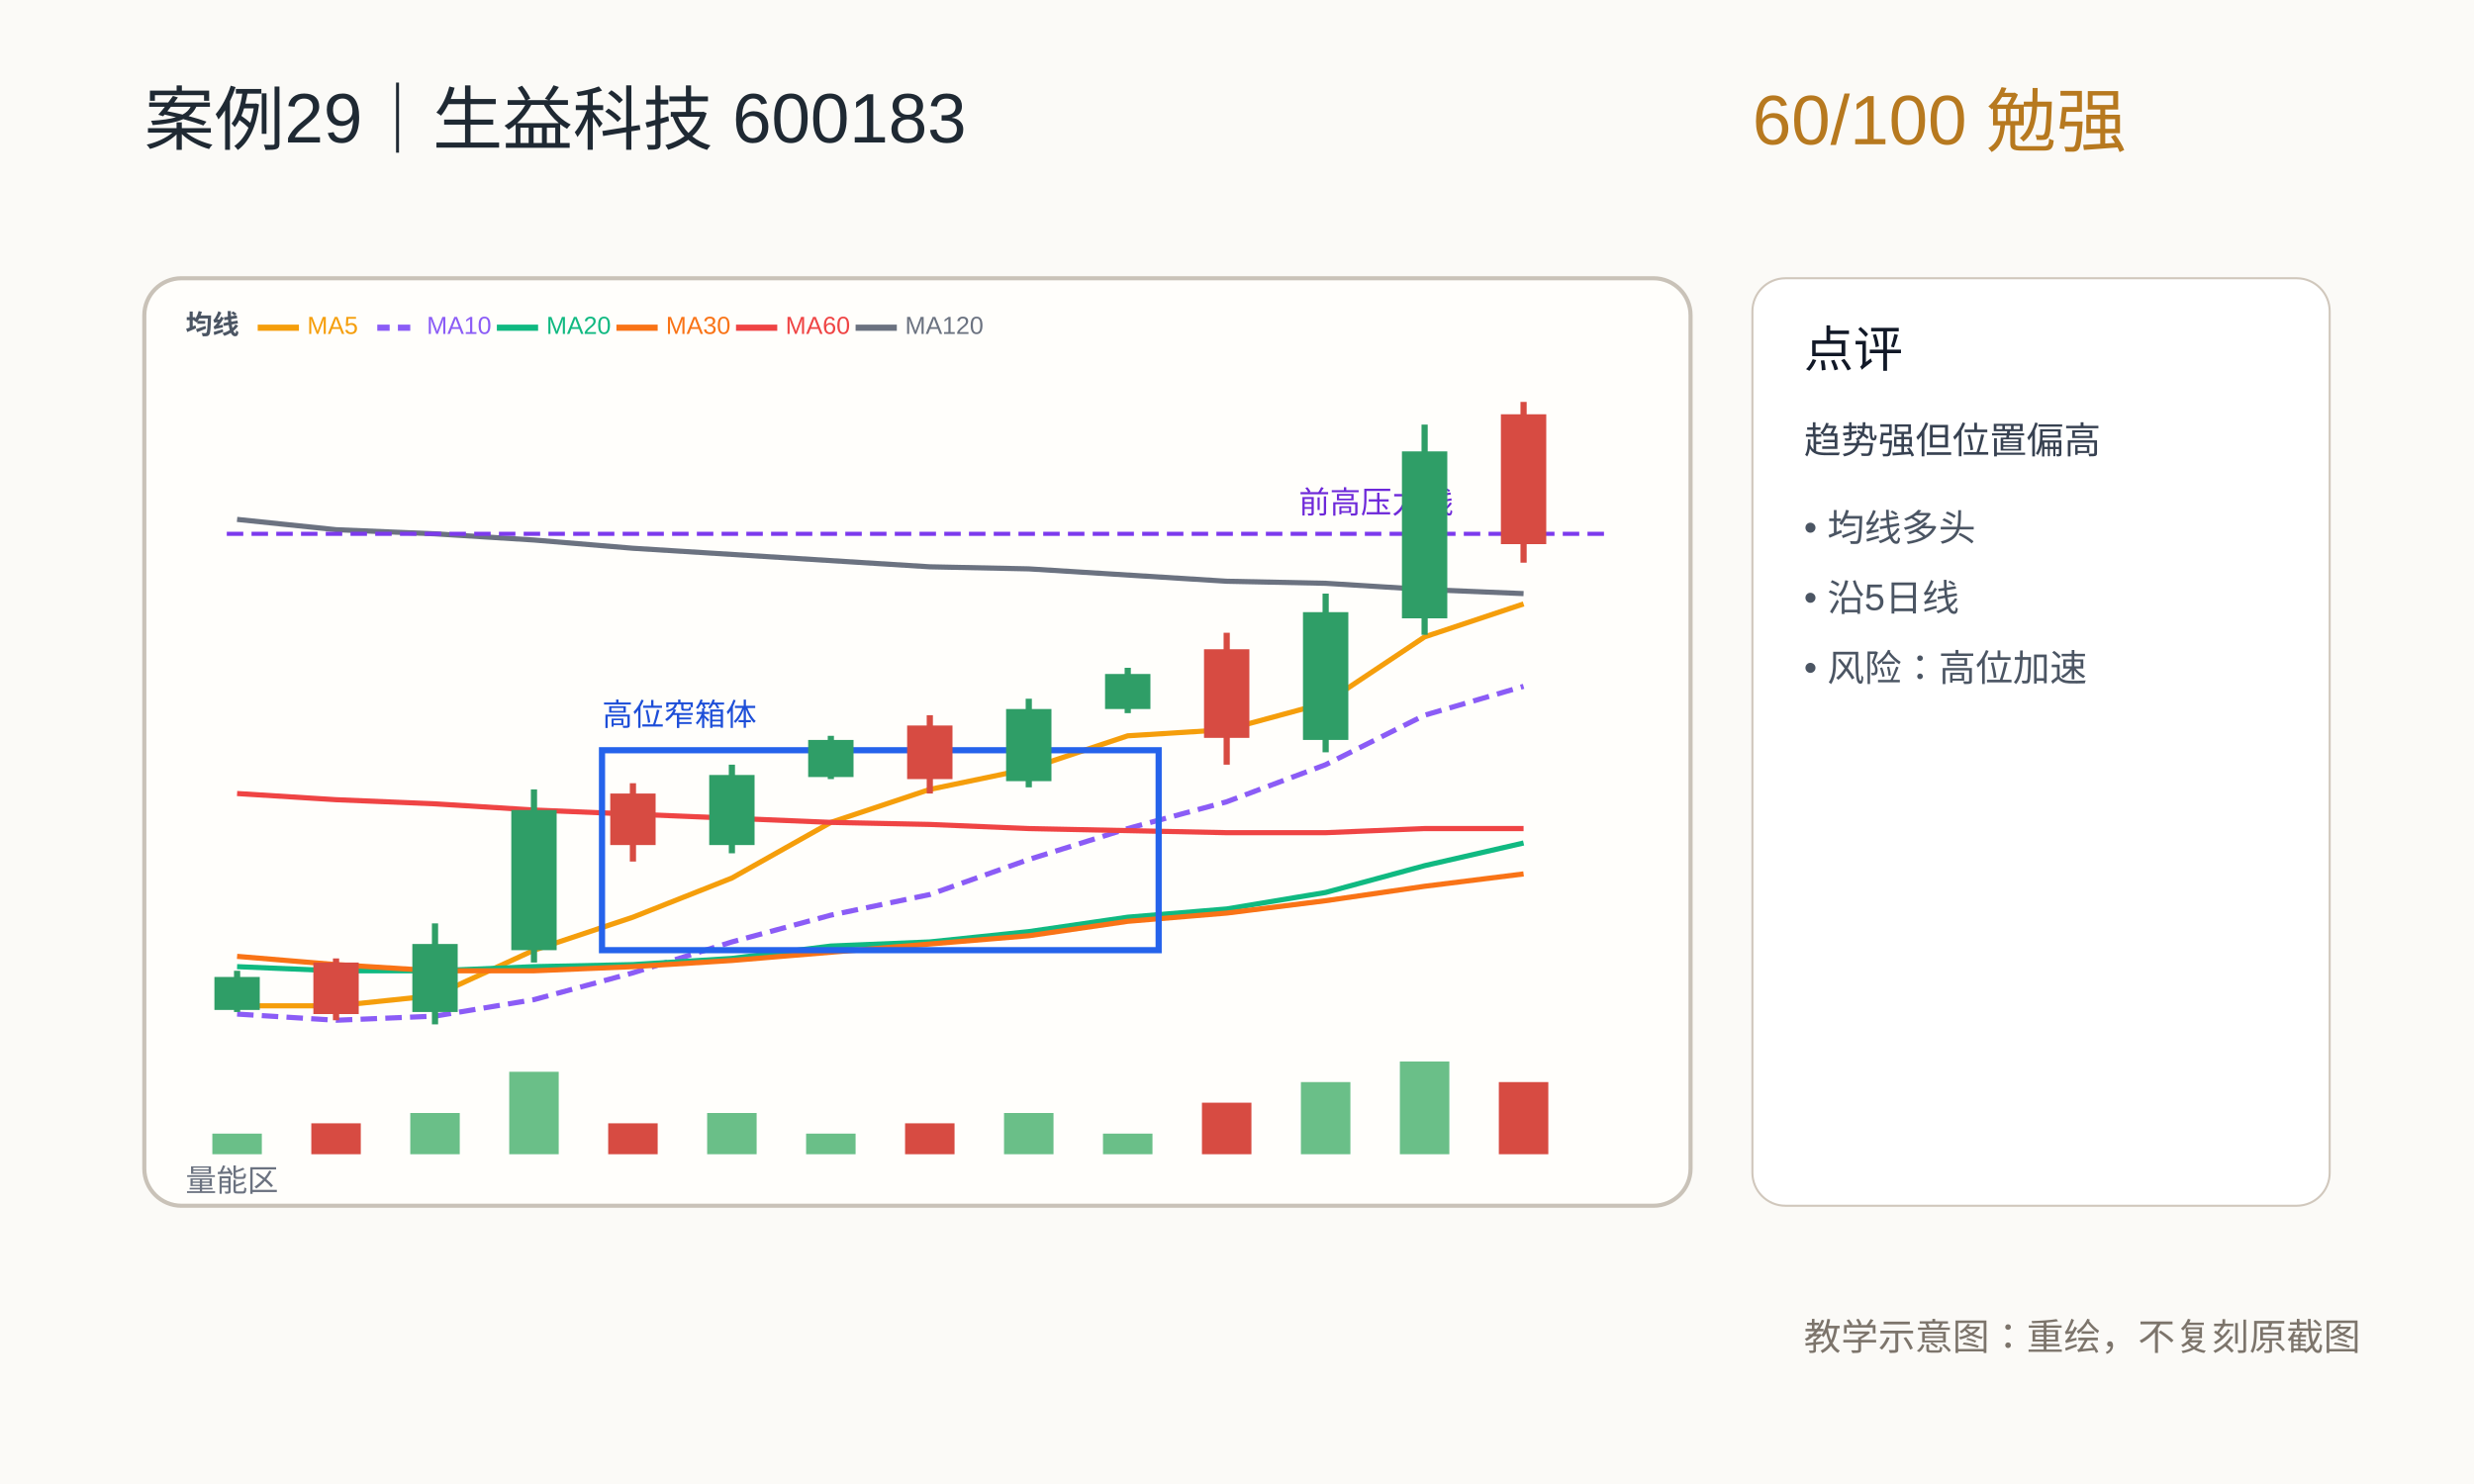
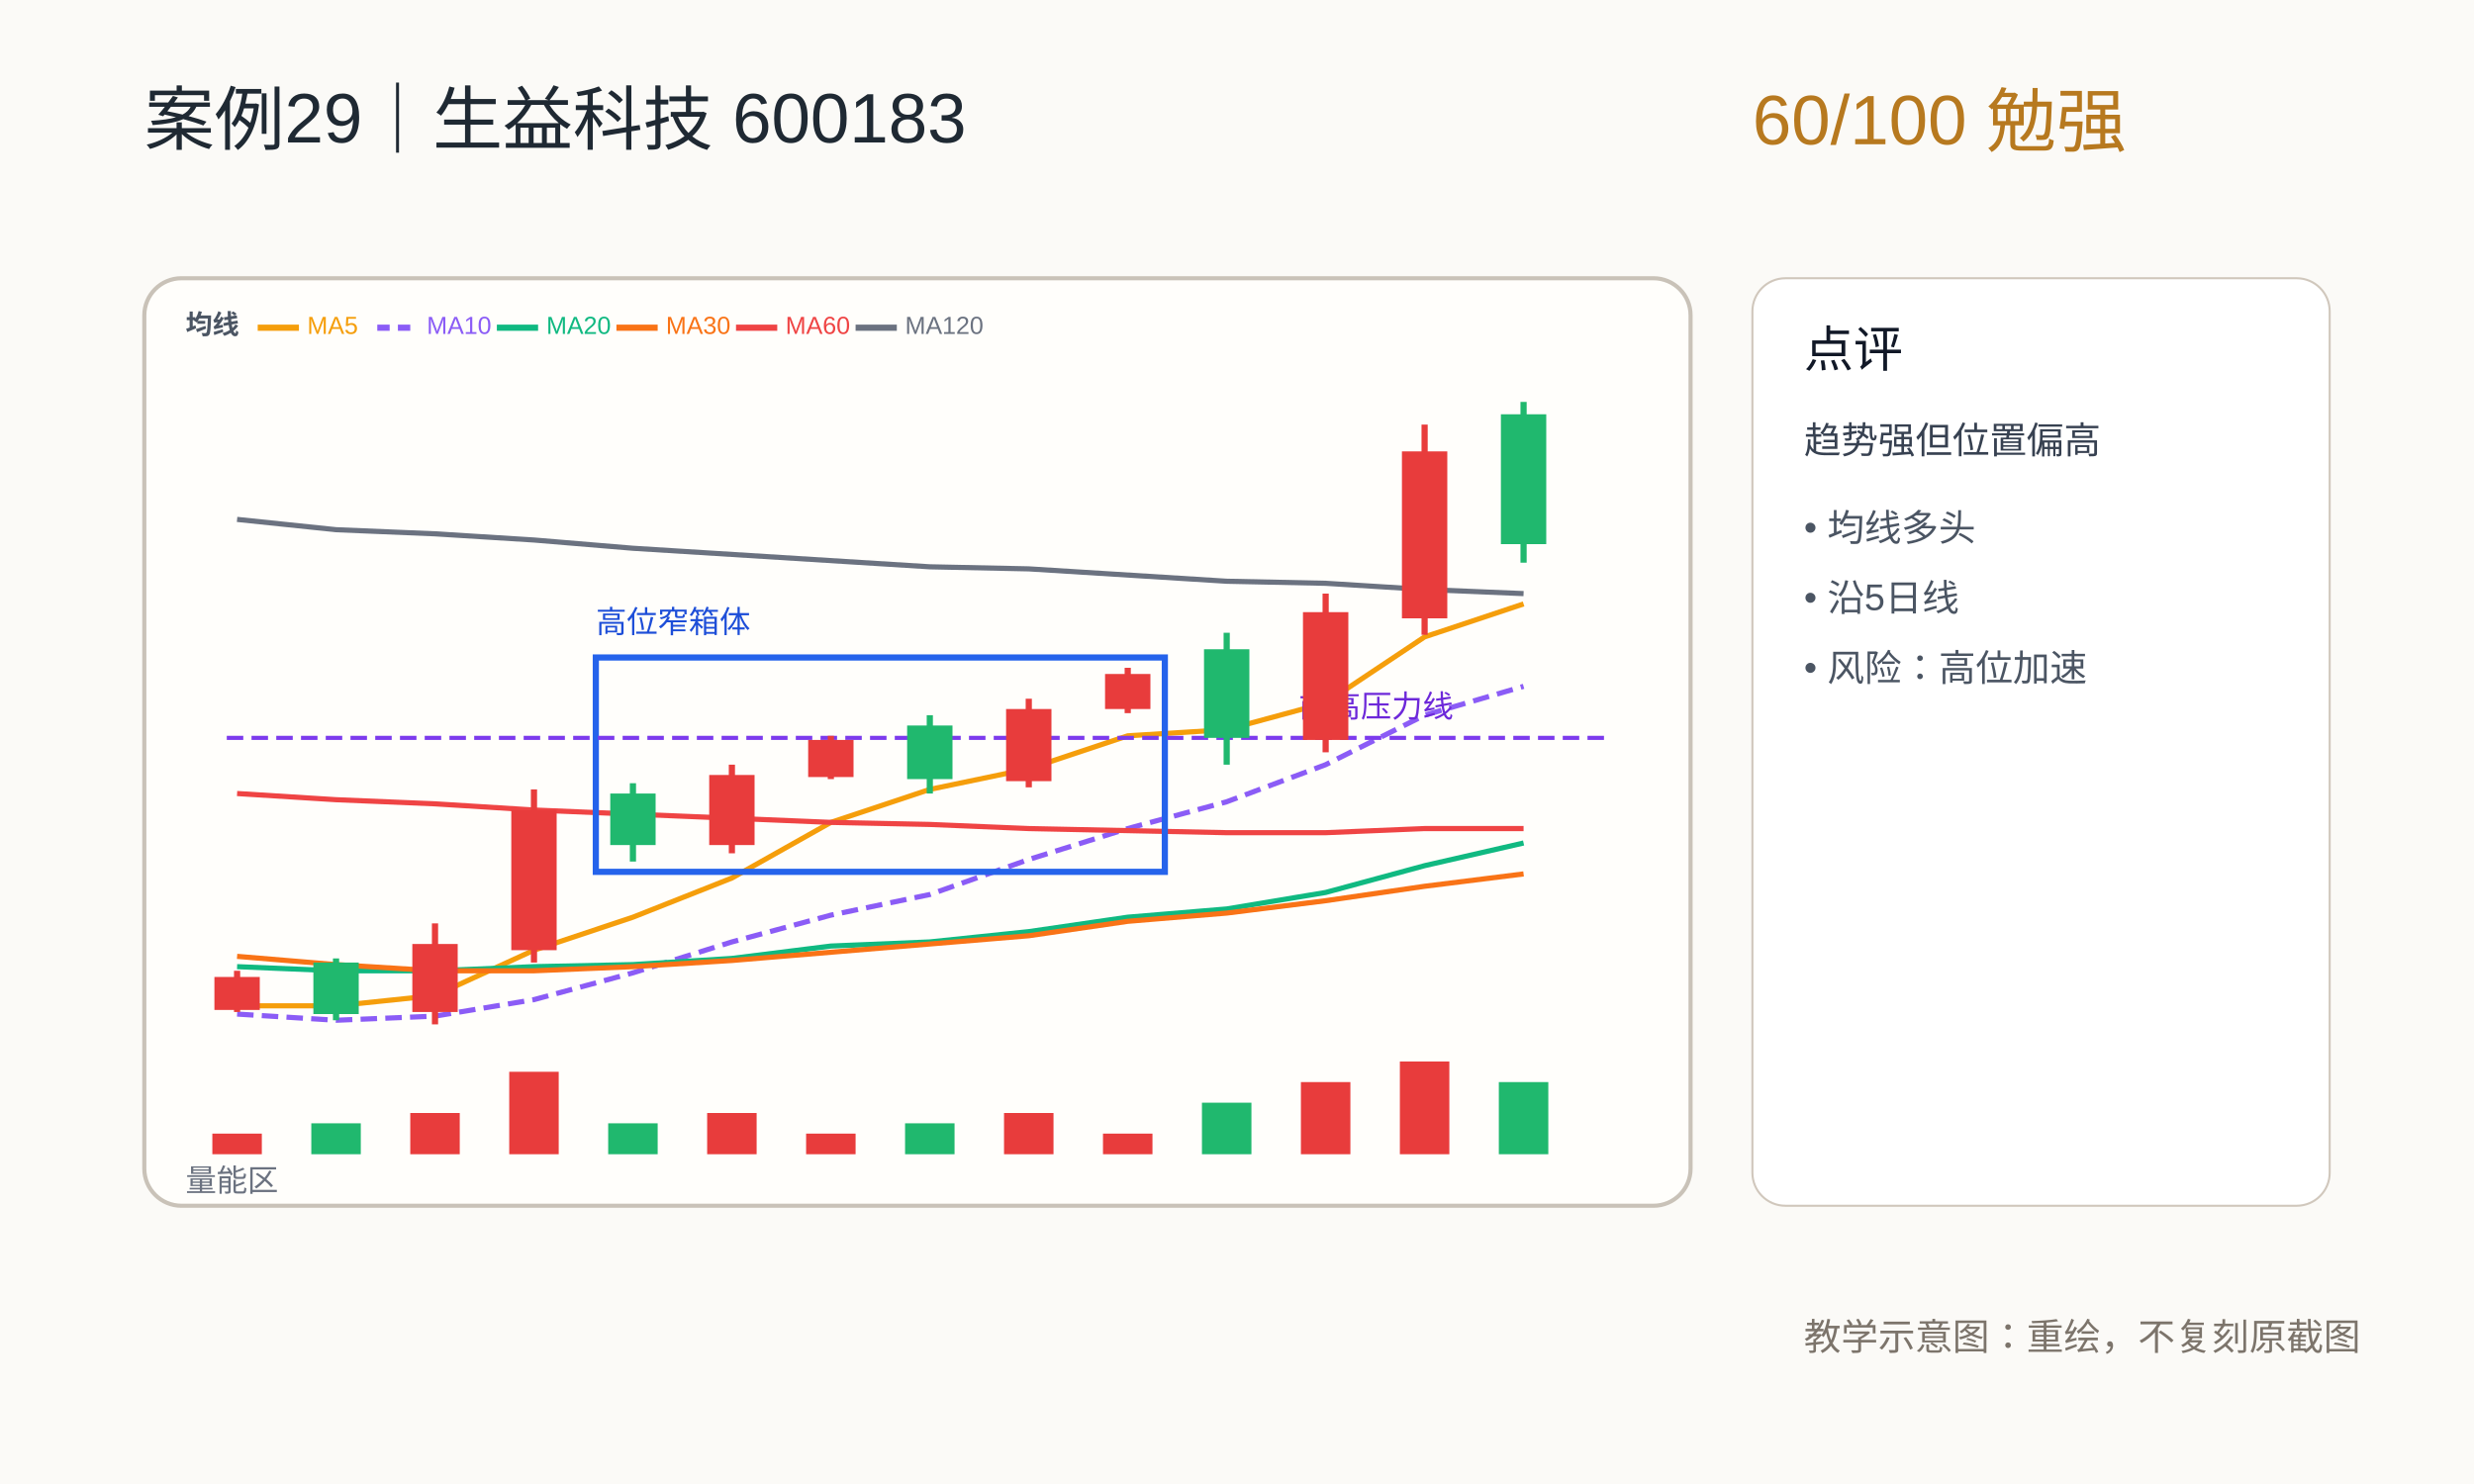
<svg xmlns="http://www.w3.org/2000/svg" width="1200" height="720" viewBox="0 0 1200 720">
  <rect width="1200" height="720" fill="#fbfaf7" />
  <rect x="70" y="135" width="750" height="450" rx="18" fill="#fffefb" stroke="#c9c2b8" stroke-width="2" />
  <text x="70" y="70" font-size="34" font-family="PingFang SC, Arial" fill="#1f2933">案例29｜生益科技 600183</text>
  <text x="850" y="70" font-size="34" font-family="PingFang SC, Arial" fill="#b7791f">60/100  勉强</text>
  <text x="90" y="162" font-size="13" font-family="PingFang SC, Arial" fill="#4b5563" font-weight="bold">均线</text>
  <line x1="125" y1="159" x2="145" y2="159" stroke="#f59e0b" stroke-width="3" />
  <text x="149" y="162" font-size="12" font-family="PingFang SC, Arial" fill="#f59e0b">MA5</text>
  <line x1="183" y1="159" x2="203" y2="159" stroke="#8b5cf6" stroke-width="3" stroke-dasharray="6,4" />
  <text x="207" y="162" font-size="12" font-family="PingFang SC, Arial" fill="#8b5cf6">MA10</text>
  <line x1="241" y1="159" x2="261" y2="159" stroke="#10b981" stroke-width="3" />
  <text x="265" y="162" font-size="12" font-family="PingFang SC, Arial" fill="#10b981">MA20</text>
  <line x1="299" y1="159" x2="319" y2="159" stroke="#f97316" stroke-width="3" />
  <text x="323" y="162" font-size="12" font-family="PingFang SC, Arial" fill="#f97316">MA30</text>
  <line x1="357" y1="159" x2="377" y2="159" stroke="#ef4444" stroke-width="3" />
  <text x="381" y="162" font-size="12" font-family="PingFang SC, Arial" fill="#ef4444">MA60</text>
  <line x1="415" y1="159" x2="435" y2="159" stroke="#6b7280" stroke-width="3" />
  <text x="439" y="162" font-size="12" font-family="PingFang SC, Arial" fill="#6b7280">MA120</text>
  <polyline points="115,488 163,488 211,483 259,461 307,445 355,426 403,399 451,383 499,373 547,357 595,354 643,341 691,309 739,293" fill="none" stroke="#f59e0b" stroke-width="2.5" />
  <polyline points="115,492 163,495 211,493 259,485 307,472 355,457 403,444 451,434 499,417 547,402 595,389 643,371 691,347 739,333" fill="none" stroke="#8b5cf6" stroke-width="2.5" stroke-dasharray="8,4" />
  <polyline points="115,469 163,471 211,471 259,469 307,468 355,465 403,459 451,457 499,452 547,445 595,441 643,433 691,420 739,409" fill="none" stroke="#10b981" stroke-width="2.5" />
  <polyline points="115,464 163,468 211,471 259,471 307,469 355,466 403,462 451,458 499,454 547,447 595,443 643,437 691,430 739,424" fill="none" stroke="#f97316" stroke-width="2.5" />
  <polyline points="115,385 163,388 211,390 259,393 307,395 355,397 403,399 451,400 499,402 547,403 595,404 643,404 691,402 739,402" fill="none" stroke="#ef4444" stroke-width="2.5" />
  <polyline points="115,252 163,257 211,259 259,262 307,266 355,269 403,272 451,275 499,276 547,279 595,282 643,283 691,286 739,288" fill="none" stroke="#6b7280" stroke-width="2.5" />
-   <line x1="110" y1="259" x2="780" y2="259" stroke="#7c3aed" stroke-width="2" stroke-dasharray="8,4" />
-   <text x="630" y="249" font-size="15" font-family="PingFang SC, Arial" fill="#6d28d9">前高压力线</text>
-   <rect x="292" y="364" width="270" height="97" fill="none" stroke="#2563eb" stroke-width="3" />
-   <text x="292" y="352" font-size="15" font-family="PingFang SC, Arial" fill="#1d4ed8">高位窄箱体</text>
-   <line x1="115" y1="471" x2="115" y2="491" stroke="#2f9e67" stroke-width="3" />
-   <rect x="104" y="474" width="22" height="16" fill="#2f9e67" />
-   <line x1="163" y1="465" x2="163" y2="495" stroke="#d74b42" stroke-width="3" />
-   <rect x="152" y="467" width="22" height="25" fill="#d74b42" />
-   <line x1="211" y1="448" x2="211" y2="497" stroke="#2f9e67" stroke-width="3" />
-   <rect x="200" y="458" width="22" height="33" fill="#2f9e67" />
-   <line x1="259" y1="383" x2="259" y2="467" stroke="#2f9e67" stroke-width="3" />
-   <rect x="248" y="393" width="22" height="68" fill="#2f9e67" />
-   <line x1="307" y1="380" x2="307" y2="418" stroke="#d74b42" stroke-width="3" />
-   <rect x="296" y="385" width="22" height="25" fill="#d74b42" />
-   <line x1="355" y1="371" x2="355" y2="414" stroke="#2f9e67" stroke-width="3" />
-   <rect x="344" y="376" width="22" height="34" fill="#2f9e67" />
-   <line x1="403" y1="357" x2="403" y2="378" stroke="#2f9e67" stroke-width="3" />
-   <rect x="392" y="359" width="22" height="18" fill="#2f9e67" />
-   <line x1="451" y1="347" x2="451" y2="385" stroke="#d74b42" stroke-width="3" />
-   <rect x="440" y="352" width="22" height="26" fill="#d74b42" />
-   <line x1="499" y1="339" x2="499" y2="382" stroke="#2f9e67" stroke-width="3" />
-   <rect x="488" y="344" width="22" height="35" fill="#2f9e67" />
-   <line x1="547" y1="324" x2="547" y2="346" stroke="#2f9e67" stroke-width="3" />
-   <rect x="536" y="327" width="22" height="17" fill="#2f9e67" />
-   <line x1="595" y1="307" x2="595" y2="371" stroke="#d74b42" stroke-width="3" />
-   <rect x="584" y="315" width="22" height="43" fill="#d74b42" />
-   <line x1="643" y1="288" x2="643" y2="365" stroke="#2f9e67" stroke-width="3" />
-   <rect x="632" y="297" width="22" height="62" fill="#2f9e67" />
-   <line x1="691" y1="206" x2="691" y2="308" stroke="#2f9e67" stroke-width="3" />
-   <rect x="680" y="219" width="22" height="81" fill="#2f9e67" />
-   <line x1="739" y1="195" x2="739" y2="273" stroke="#d74b42" stroke-width="3" />
-   <rect x="728" y="201" width="22" height="63" fill="#d74b42" />
-   <rect x="103" y="550" width="24" height="10" fill="#6abf88" />
-   <rect x="151" y="545" width="24" height="15" fill="#d74b42" />
-   <rect x="199" y="540" width="24" height="20" fill="#6abf88" />
-   <rect x="247" y="520" width="24" height="40" fill="#6abf88" />
-   <rect x="295" y="545" width="24" height="15" fill="#d74b42" />
-   <rect x="343" y="540" width="24" height="20" fill="#6abf88" />
-   <rect x="391" y="550" width="24" height="10" fill="#6abf88" />
-   <rect x="439" y="545" width="24" height="15" fill="#d74b42" />
-   <rect x="487" y="540" width="24" height="20" fill="#6abf88" />
-   <rect x="535" y="550" width="24" height="10" fill="#6abf88" />
-   <rect x="583" y="535" width="24" height="25" fill="#d74b42" />
-   <rect x="631" y="525" width="24" height="35" fill="#6abf88" />
-   <rect x="679" y="515" width="24" height="45" fill="#6abf88" />
-   <rect x="727" y="525" width="24" height="35" fill="#d74b42" />
+   <rect x="289" y="319" width="276" height="104" fill="none" stroke="#2563eb" stroke-width="3" />
+   <text x="289" y="307" font-size="15" font-family="PingFang SC, Arial" fill="#1d4ed8">高位窄箱体</text>
+   <line x1="110" y1="358" x2="780" y2="358" stroke="#7c3aed" stroke-width="2" stroke-dasharray="8,4" />
+   <text x="630" y="348" font-size="15" font-family="PingFang SC, Arial" fill="#6d28d9">前高压力线</text>
+   <line x1="115" y1="471" x2="115" y2="491" stroke="#e83c3c" stroke-width="3" />
+   <rect x="104" y="474" width="22" height="16" fill="#e83c3c" />
+   <line x1="163" y1="465" x2="163" y2="495" stroke="#20b86e" stroke-width="3" />
+   <rect x="152" y="467" width="22" height="25" fill="#20b86e" />
+   <line x1="211" y1="448" x2="211" y2="497" stroke="#e83c3c" stroke-width="3" />
+   <rect x="200" y="458" width="22" height="33" fill="#e83c3c" />
+   <line x1="259" y1="383" x2="259" y2="467" stroke="#e83c3c" stroke-width="3" />
+   <rect x="248" y="393" width="22" height="68" fill="#e83c3c" />
+   <line x1="307" y1="380" x2="307" y2="418" stroke="#20b86e" stroke-width="3" />
+   <rect x="296" y="385" width="22" height="25" fill="#20b86e" />
+   <line x1="355" y1="371" x2="355" y2="414" stroke="#e83c3c" stroke-width="3" />
+   <rect x="344" y="376" width="22" height="34" fill="#e83c3c" />
+   <line x1="403" y1="357" x2="403" y2="378" stroke="#e83c3c" stroke-width="3" />
+   <rect x="392" y="359" width="22" height="18" fill="#e83c3c" />
+   <line x1="451" y1="347" x2="451" y2="385" stroke="#20b86e" stroke-width="3" />
+   <rect x="440" y="352" width="22" height="26" fill="#20b86e" />
+   <line x1="499" y1="339" x2="499" y2="382" stroke="#e83c3c" stroke-width="3" />
+   <rect x="488" y="344" width="22" height="35" fill="#e83c3c" />
+   <line x1="547" y1="324" x2="547" y2="346" stroke="#e83c3c" stroke-width="3" />
+   <rect x="536" y="327" width="22" height="17" fill="#e83c3c" />
+   <line x1="595" y1="307" x2="595" y2="371" stroke="#20b86e" stroke-width="3" />
+   <rect x="584" y="315" width="22" height="43" fill="#20b86e" />
+   <line x1="643" y1="288" x2="643" y2="365" stroke="#e83c3c" stroke-width="3" />
+   <rect x="632" y="297" width="22" height="62" fill="#e83c3c" />
+   <line x1="691" y1="206" x2="691" y2="308" stroke="#e83c3c" stroke-width="3" />
+   <rect x="680" y="219" width="22" height="81" fill="#e83c3c" />
+   <line x1="739" y1="195" x2="739" y2="273" stroke="#20b86e" stroke-width="3" />
+   <rect x="728" y="201" width="22" height="63" fill="#20b86e" />
+   <rect x="103" y="550" width="24" height="10" fill="#e83c3c" />
+   <rect x="151" y="545" width="24" height="15" fill="#20b86e" />
+   <rect x="199" y="540" width="24" height="20" fill="#e83c3c" />
+   <rect x="247" y="520" width="24" height="40" fill="#e83c3c" />
+   <rect x="295" y="545" width="24" height="15" fill="#20b86e" />
+   <rect x="343" y="540" width="24" height="20" fill="#e83c3c" />
+   <rect x="391" y="550" width="24" height="10" fill="#e83c3c" />
+   <rect x="439" y="545" width="24" height="15" fill="#20b86e" />
+   <rect x="487" y="540" width="24" height="20" fill="#e83c3c" />
+   <rect x="535" y="550" width="24" height="10" fill="#e83c3c" />
+   <rect x="583" y="535" width="24" height="25" fill="#20b86e" />
+   <rect x="631" y="525" width="24" height="35" fill="#e83c3c" />
+   <rect x="679" y="515" width="24" height="45" fill="#e83c3c" />
+   <rect x="727" y="525" width="24" height="35" fill="#20b86e" />
  <text x="90" y="578" font-size="15" font-family="PingFang SC, Arial" fill="#6b7280">量能区</text>
  <rect x="850" y="135" width="280" height="450" rx="16" fill="#ffffff" stroke="#d0c7bc" />
  <text x="875" y="178" font-size="24" font-family="PingFang SC, Arial" fill="#111827">点评</text>
  <text x="875" y="220" font-size="18" font-family="PingFang SC, Arial" fill="#374151">趋势强但位置偏高</text>
  <text x="875" y="262" font-size="18" font-family="PingFang SC, Arial" fill="#4b5563">• 均线多头</text>
  <text x="875" y="296" font-size="18" font-family="PingFang SC, Arial" fill="#4b5563">• 沿5日线</text>
  <text x="875" y="330" font-size="18" font-family="PingFang SC, Arial" fill="#4b5563">• 风险：高位加速</text>
  <text x="875" y="655" font-size="18" font-family="PingFang SC, Arial" fill="#7c746b">教学示意图：重绘，不复刻原截图</text>
</svg>
